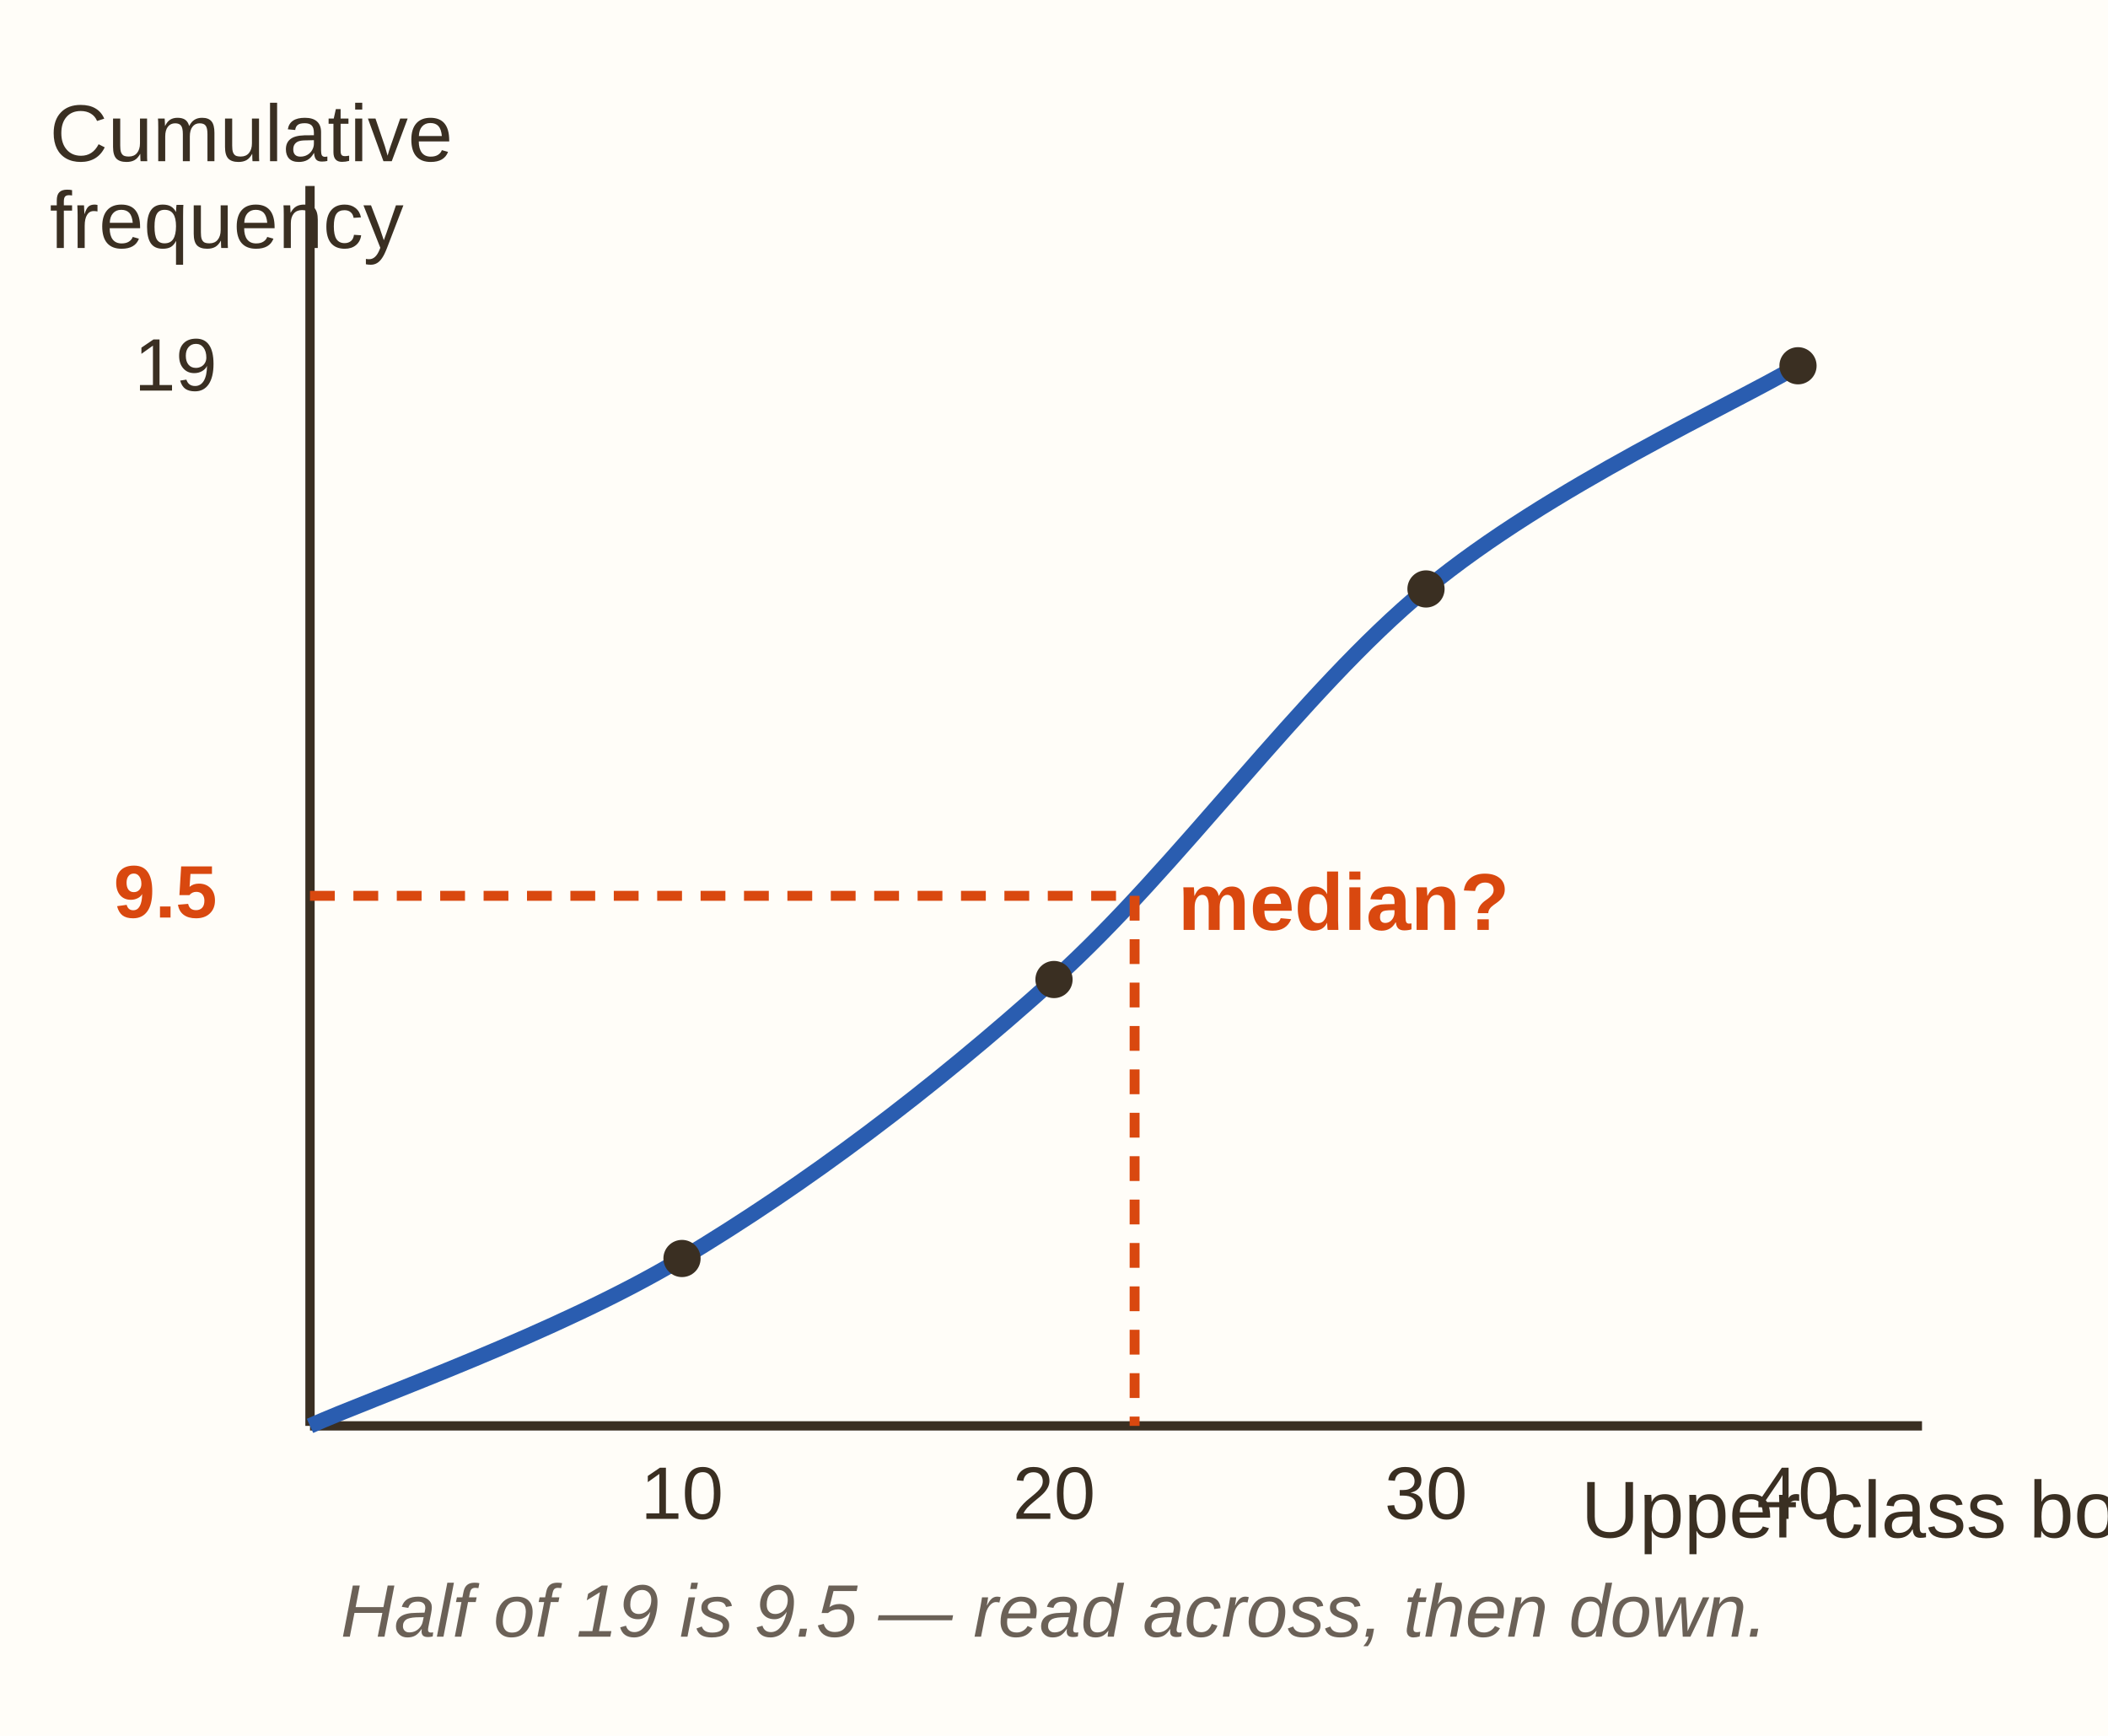
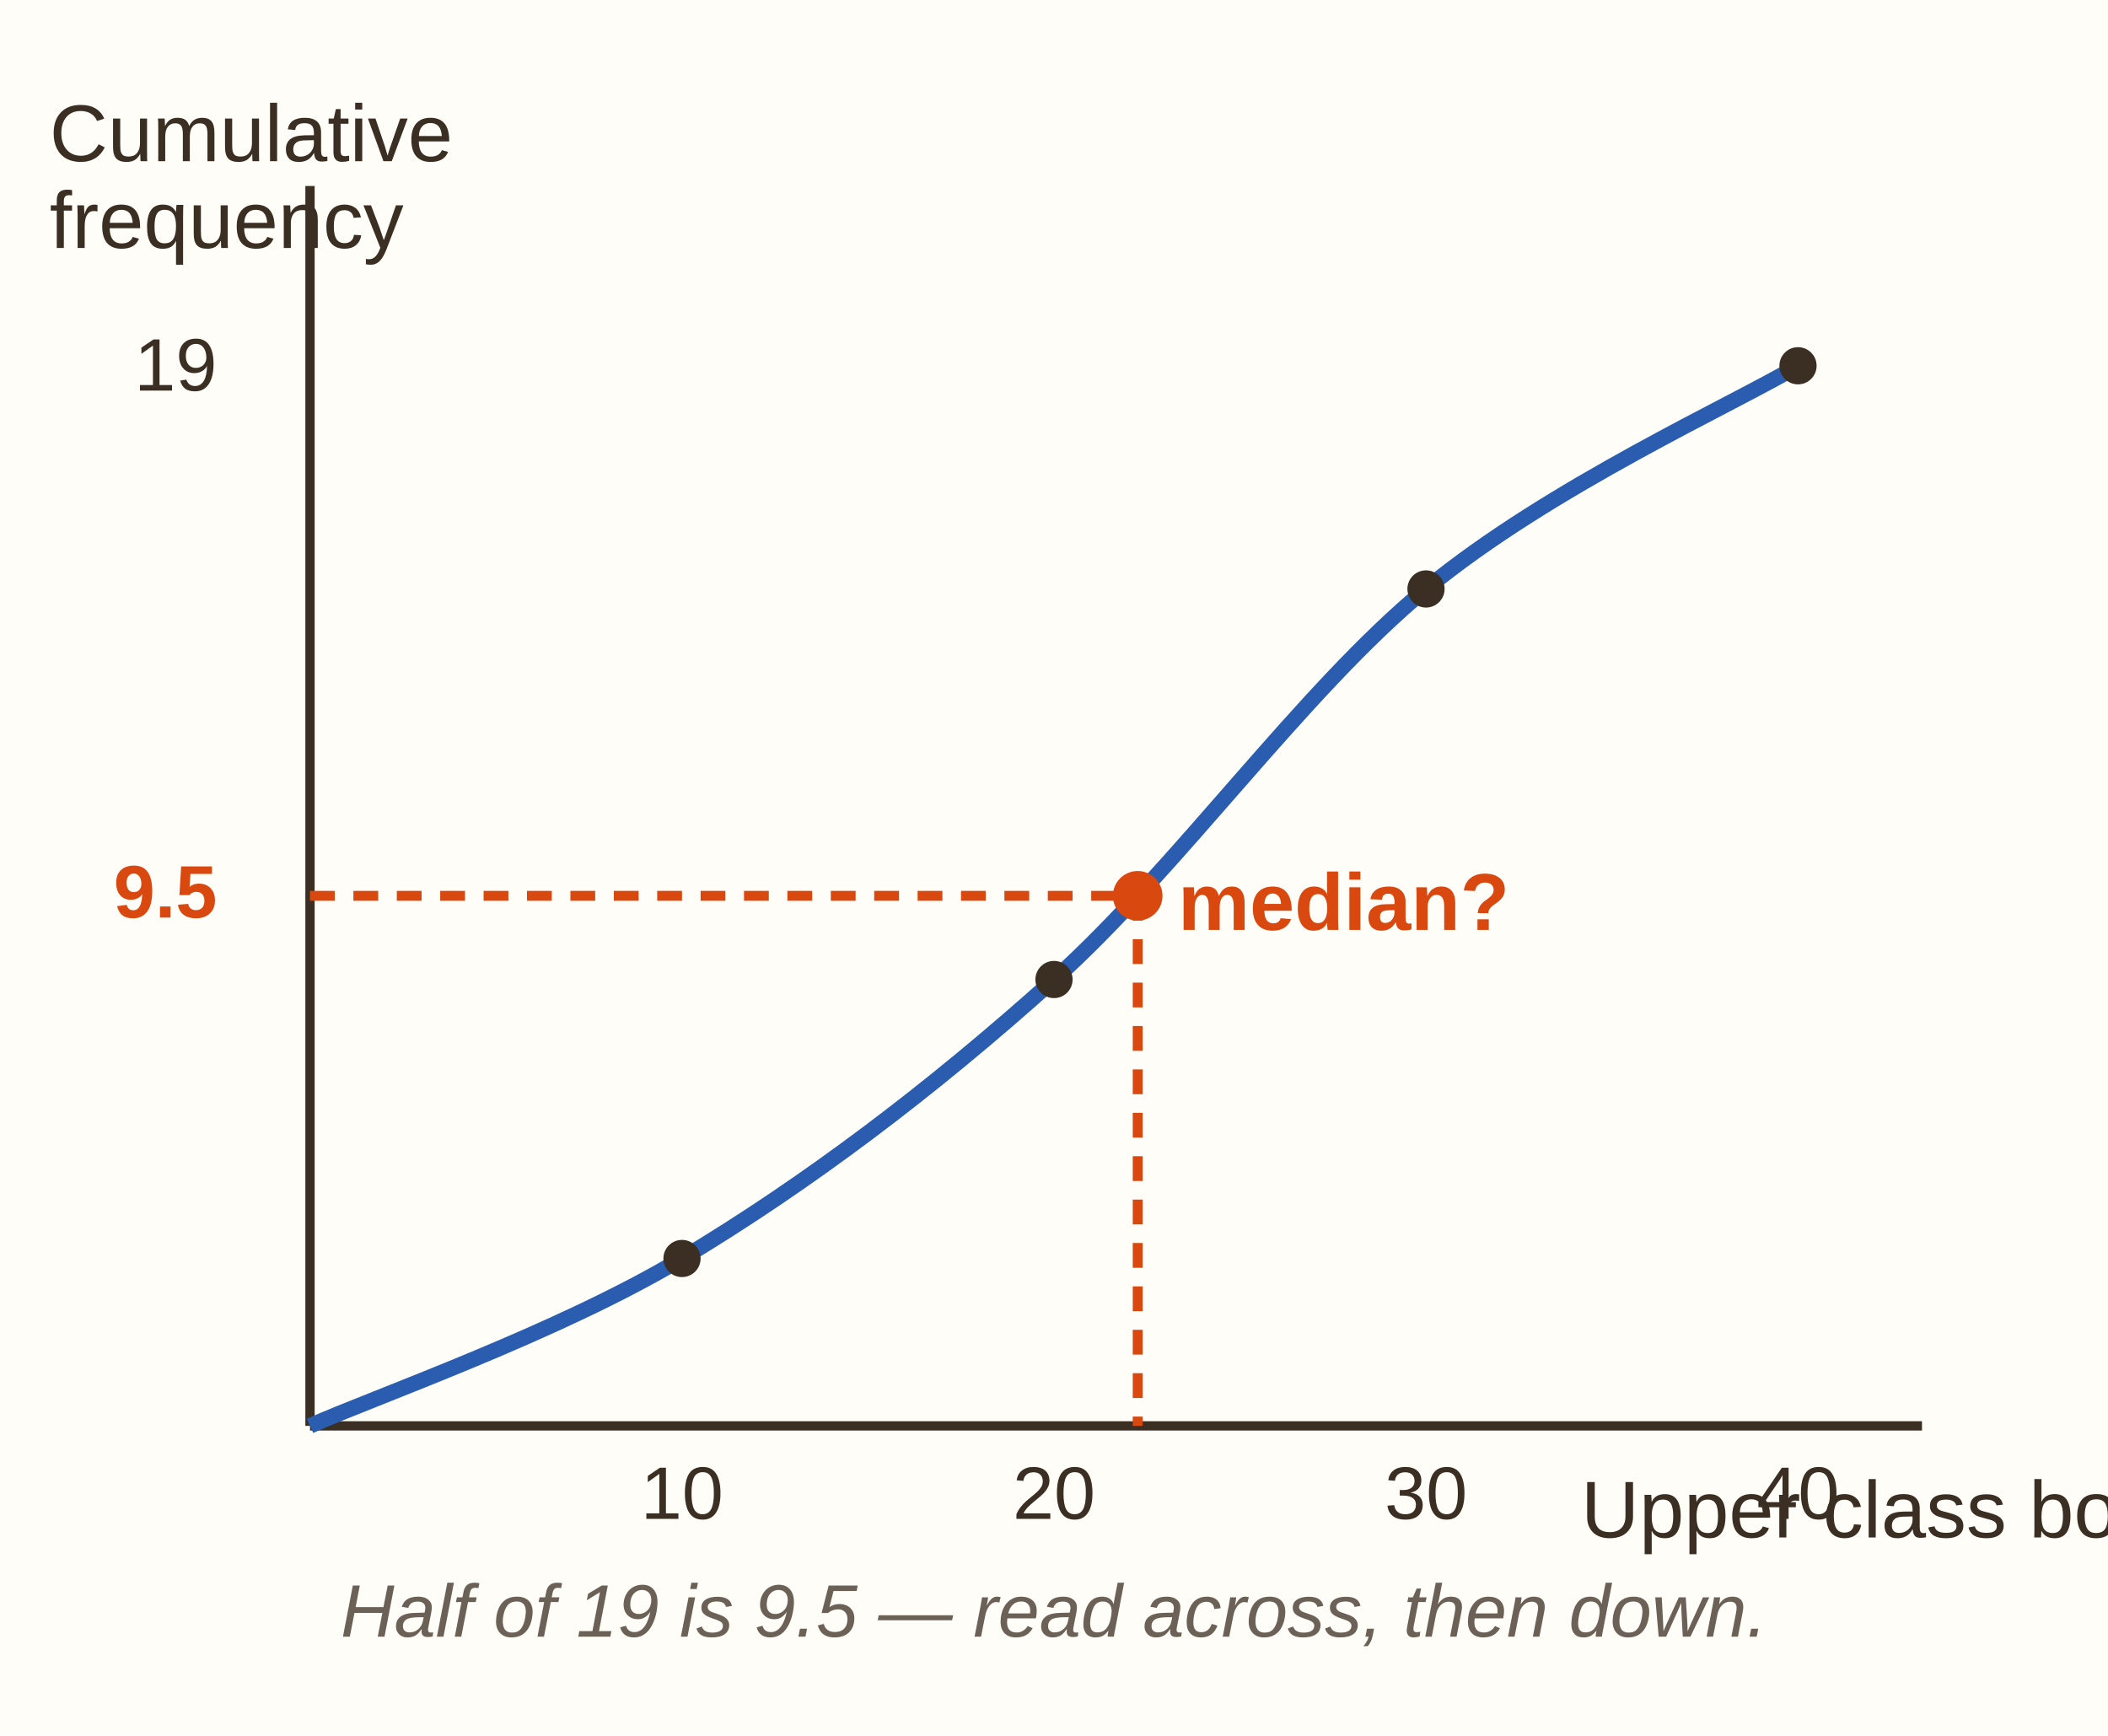
<svg xmlns="http://www.w3.org/2000/svg" viewBox="0 0 340 280" role="img" aria-labelledby="title desc">
  <rect width="340" height="280" fill="#fffdf8" />
  <line x1="50" y1="230" x2="310" y2="230" stroke="#3a2f22" stroke-width="1.5" />
  <line x1="50" y1="230" x2="50" y2="30" stroke="#3a2f22" stroke-width="1.5" />
  <text x="255" y="248" fill="#3a2f22" font-family="Arial, sans-serif" font-size="13">Upper class boundary</text>
  <text x="8" y="26" fill="#3a2f22" font-family="Arial, sans-serif" font-size="13">Cumulative</text>
  <text x="8" y="40" fill="#3a2f22" font-family="Arial, sans-serif" font-size="13">frequency</text>
  <path d="M50.0,230.0 C60.0,225.5 90.0,215.0 110.0,203.0 C130.0,191.0 150.0,176.0 170.0,158.0 C190.0,140.0 210.0,111.5 230.0,95.0 C250.0,78.5 280.0,65.0 290.0,59.0" fill="none" stroke="#2a5db0" stroke-width="2.5" />
  <g fill="#3a2f22">
    <circle cx="110" cy="203" r="3" />
    <circle cx="170" cy="158" r="3" />
    <circle cx="230" cy="95" r="3" />
    <circle cx="290" cy="59" r="3" />
  </g>
  <g text-anchor="middle" fill="#3a2f22" font-family="Arial, sans-serif" font-size="12">
    <text x="110" y="245">10</text>
    <text x="170" y="245">20</text>
    <text x="230" y="245">30</text>
    <text x="290" y="245">40</text>
  </g>
  <text x="35" y="63" text-anchor="end" fill="#3a2f22" font-family="Arial, sans-serif" font-size="12">19</text>
-   <line x1="50" y1="144.5" x2="183" y2="144.5" stroke="#d9480f" stroke-width="1.6" stroke-dasharray="4 3" />
-   <line x1="183" y1="144.5" x2="183" y2="230" stroke="#d9480f" stroke-width="1.6" stroke-dasharray="4 3" />
+   <line x1="50" y1="144.5" x2="183.5" y2="144.5" stroke="#d9480f" stroke-width="1.6" stroke-dasharray="4 3" />
+   <line x1="183.5" y1="144.5" x2="183.5" y2="230" stroke="#d9480f" stroke-width="1.6" stroke-dasharray="4 3" />
+   <circle cx="183.5" cy="144.5" r="4" fill="#d9480f" />
  <text x="35" y="148" text-anchor="end" fill="#d9480f" font-family="Arial, sans-serif" font-size="12" font-weight="700">9.5</text>
  <text x="190" y="150" fill="#d9480f" font-family="Arial, sans-serif" font-size="13" font-weight="700">median?</text>
  <text x="170" y="264" text-anchor="middle" fill="#6b6157" font-family="Arial, sans-serif" font-size="12" font-style="italic">Half of 19 is 9.5 — read across, then down.</text>
</svg>
